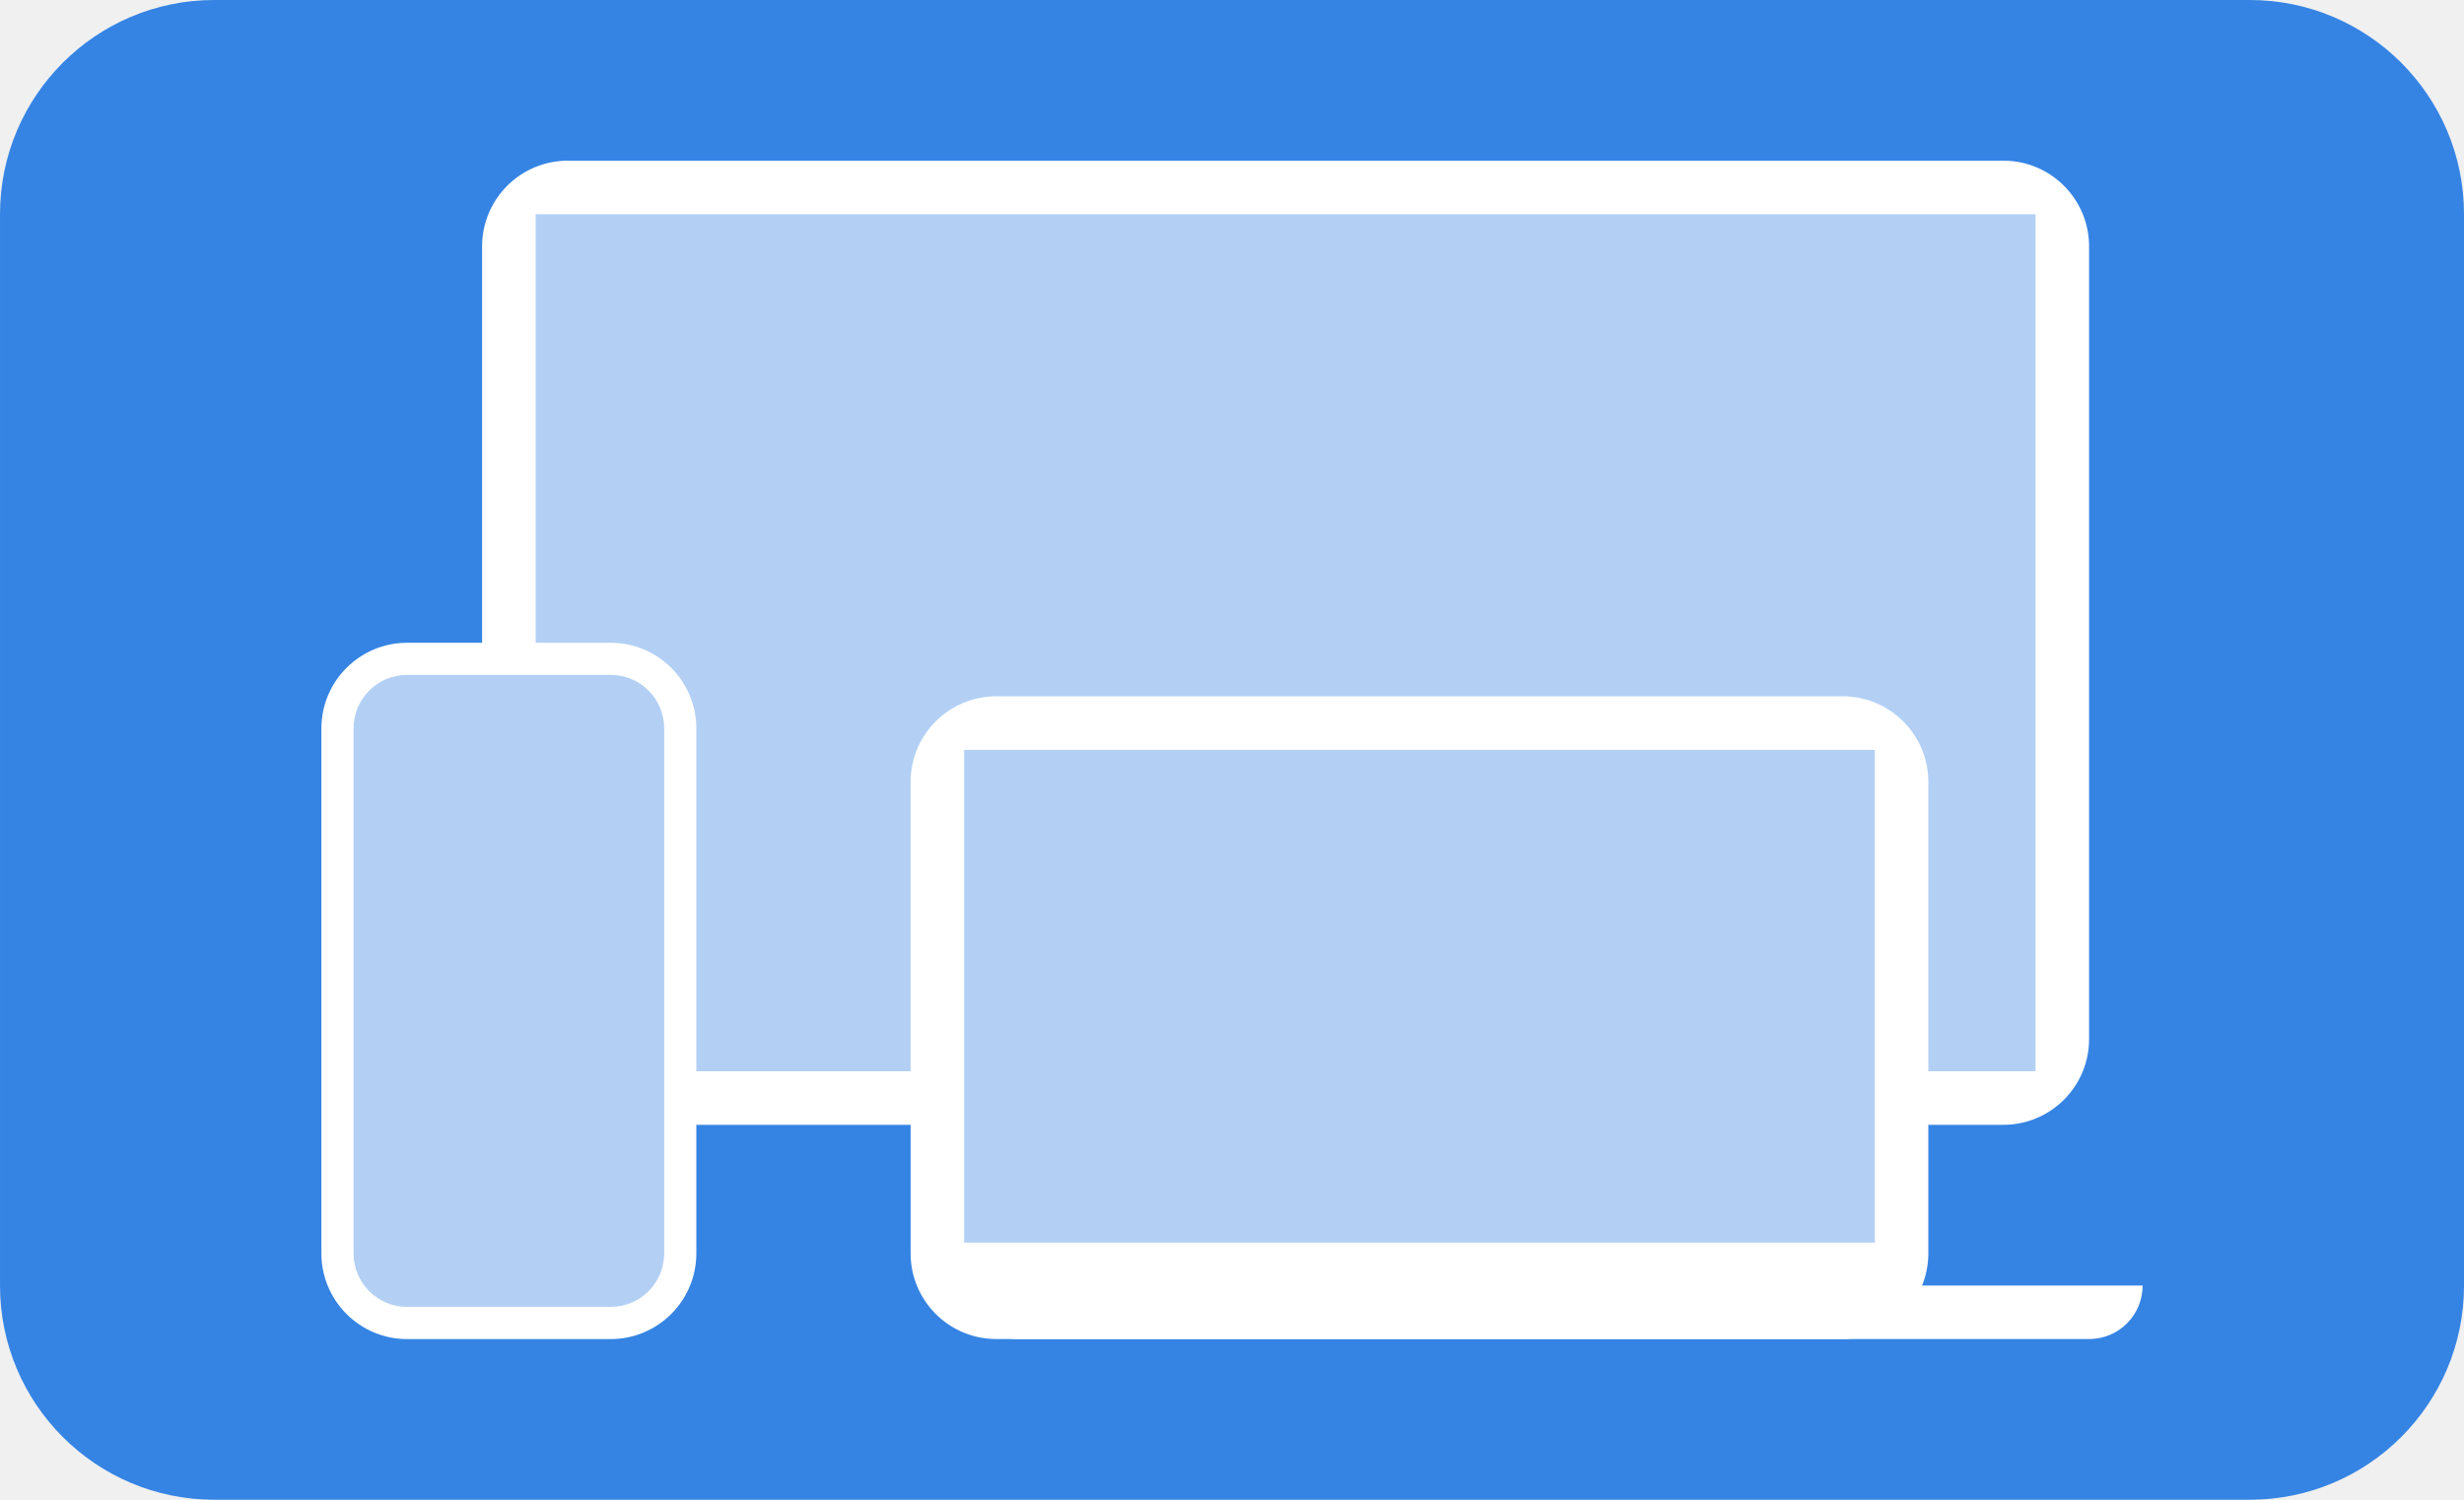
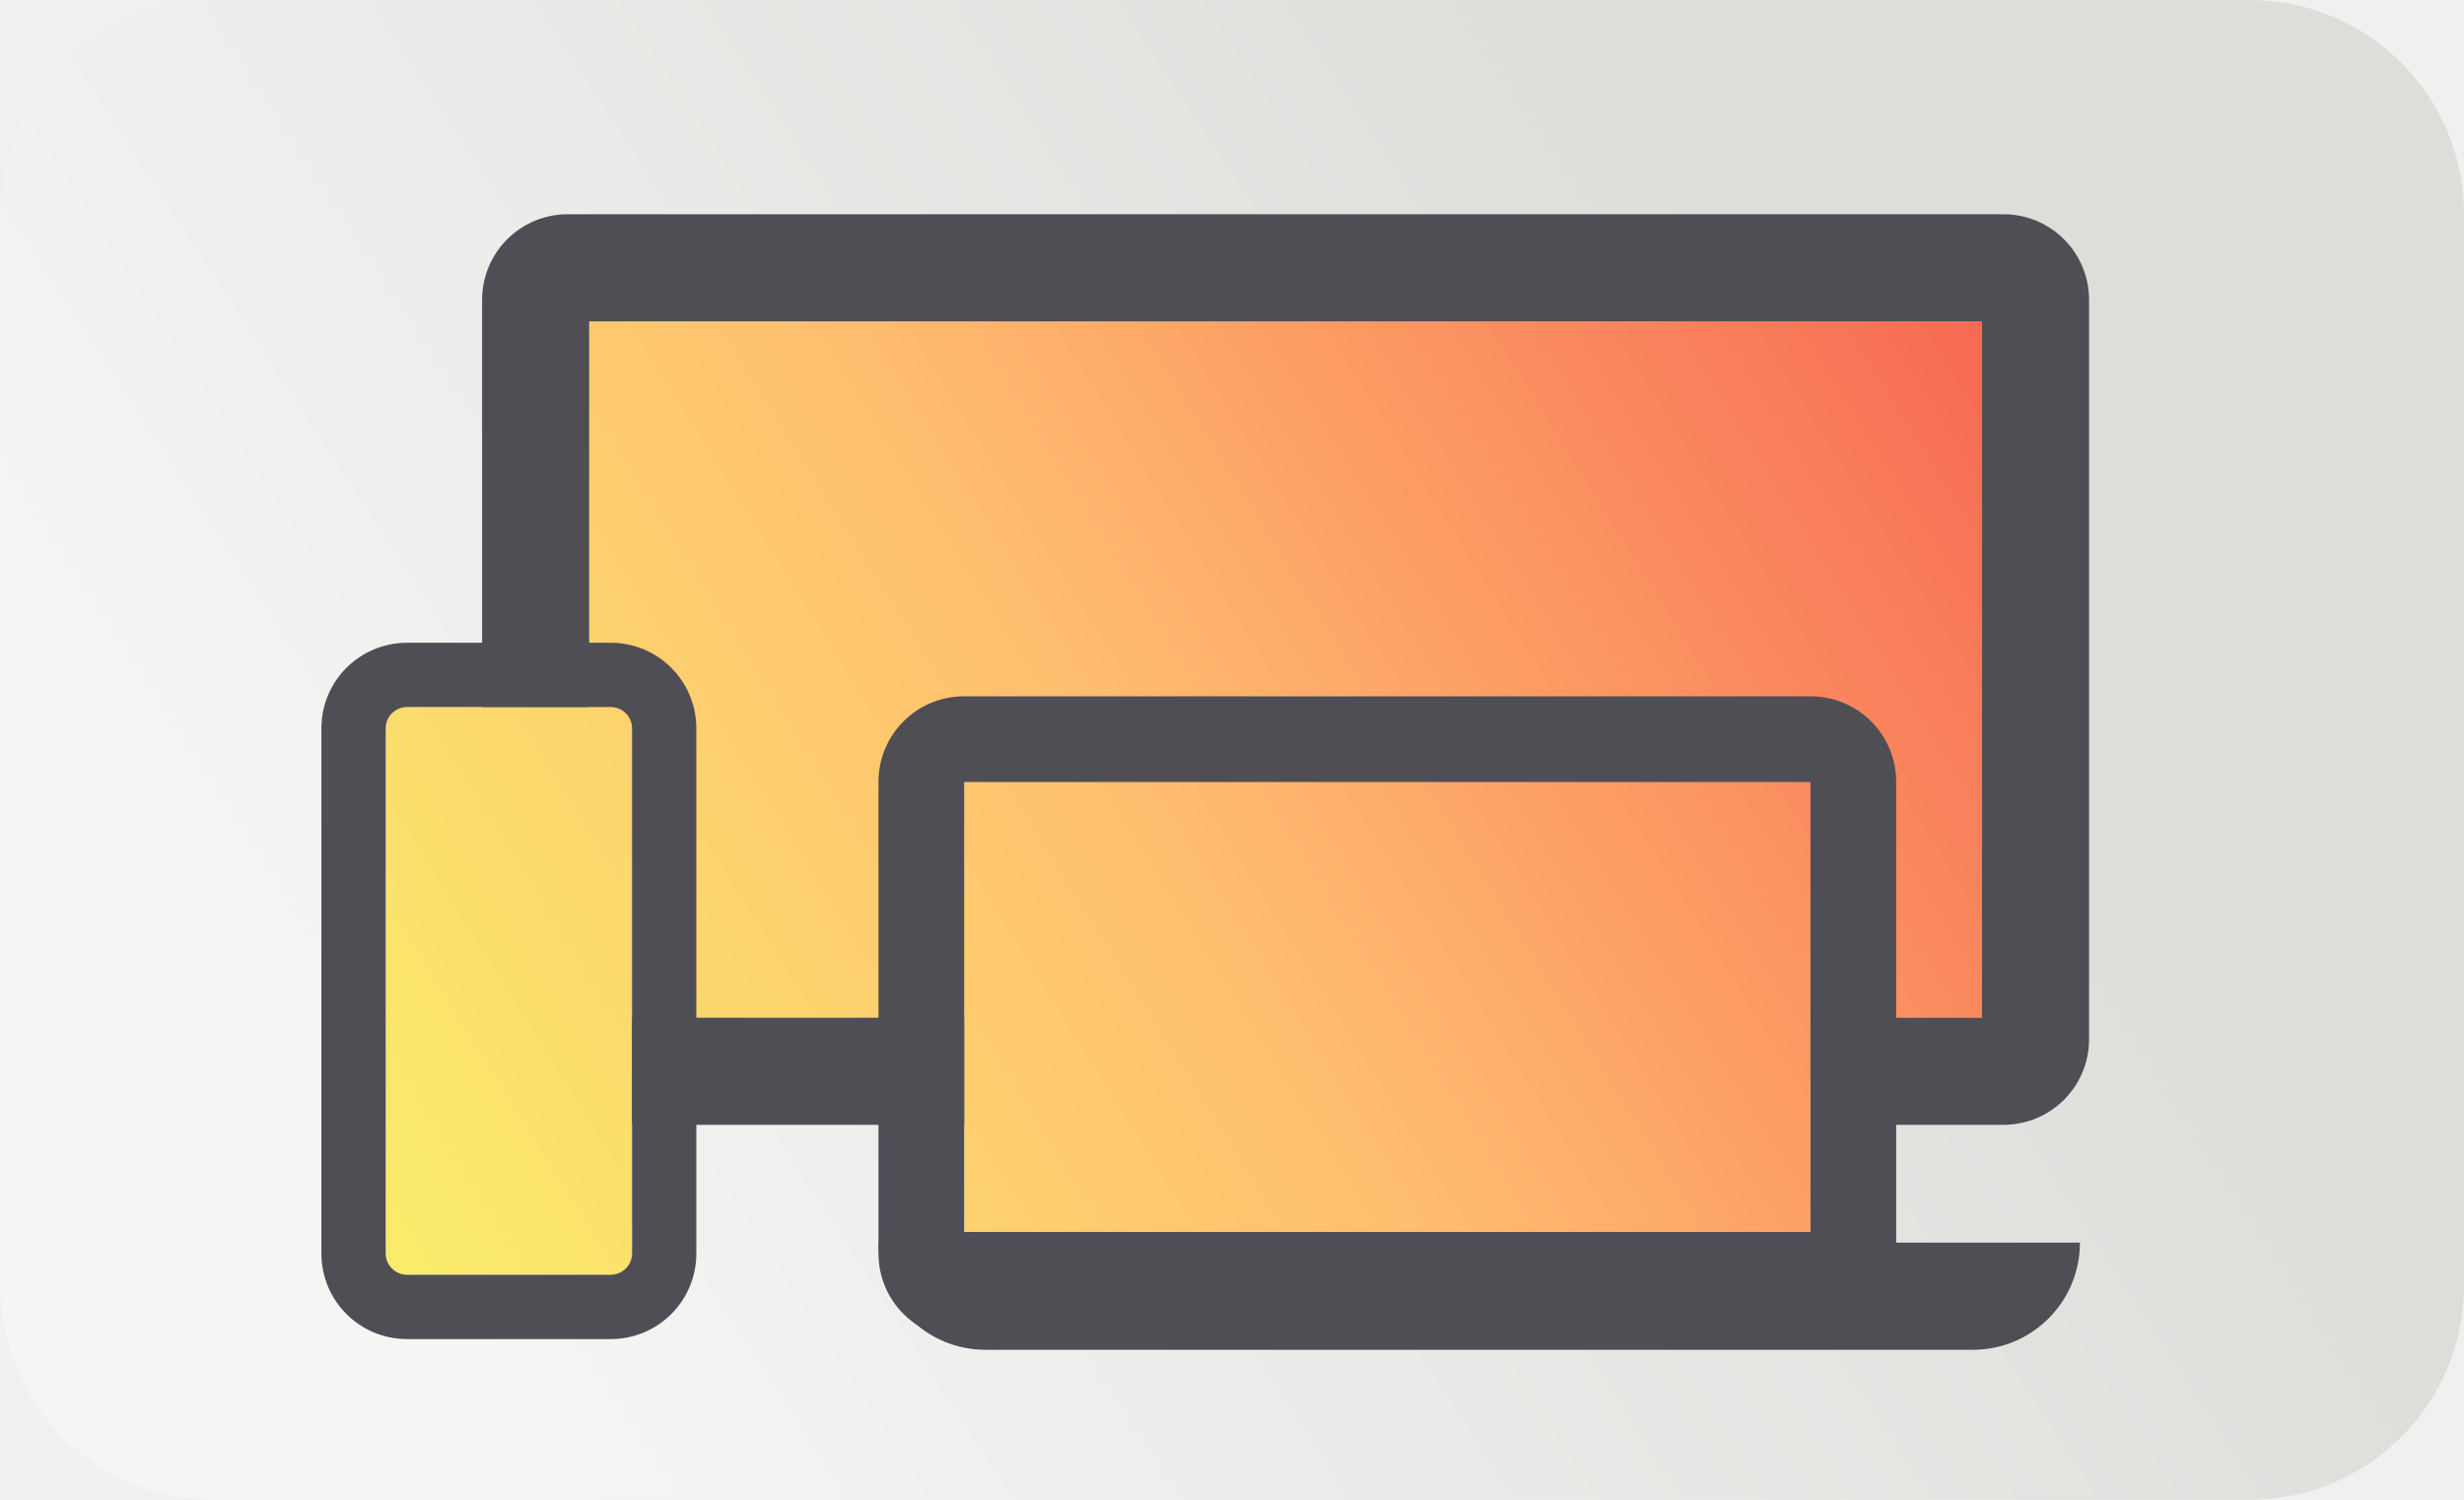
- <svg xmlns="http://www.w3.org/2000/svg" height="140" width="230" version="1.1" id="svg19540">
-   <defs id="defs19544" />
-   <rect style="font-variation-settings:normal;opacity:1;vector-effect:none;fill:#3584e4;fill-opacity:0.993;stroke:none;stroke-width:18;stroke-linecap:round;stroke-linejoin:miter;stroke-miterlimit:4;stroke-dasharray:none;stroke-dashoffset:26.4;stroke-opacity:1;-inkscape-stroke:none;stop-color:#000000;stop-opacity:1" width="230" height="140" x="0.001" ry="20" rx="20" id="rect19516" y="0" />
-   <g transform="translate(-1100 -810) scale(3.77953)" id="g19538">
-     <g transform="translate(-2.646 1.323)" id="g19526">
-       <path style="fill:#fff;fill-opacity:1;stroke:none;stroke-width:4.763;stroke-linecap:round;stroke-dashoffset:26.4" d="M321.469 220.927h7.937v23.813h-7.937z" id="path19518" />
-       <rect style="fill:#fff;fill-opacity:1;stroke:none;stroke-width:4.763;stroke-linecap:round;stroke-dashoffset:26.4" width="39.688" height="23.813" x="305.594" y="216.958" ry="2.117" rx="2.117" id="rect19520" />
-       <path style="fill:#b3d0f4;fill-opacity:1;stroke:none;stroke-width:4.763;stroke-linecap:round;stroke-dashoffset:26.4" d="M306.917 218.281h37.042v21.167h-37.042z" id="path19522" />
-       <path style="fill:#fff;fill-opacity:1;stroke:none;stroke-width:4.763;stroke-linecap:round;stroke-dashoffset:26.4" d="M318.823 243.417a1.32 1.32 0 0 0-1.323 1.323h15.875a1.32 1.32 0 0 0-1.323-1.323z" id="path19524" />
+ <svg xmlns="http://www.w3.org/2000/svg" xmlns:xlink="http://www.w3.org/1999/xlink" height="140" width="230" version="1.1" id="svg19540">
+   <defs id="defs19544">
+     <linearGradient id="linearGradient10">
+       <stop style="stop-color:#f9f06b;stop-opacity:1" offset="0" id="stop10" />
+       <stop style="stop-color:#ffbe6f;stop-opacity:1" offset="0.471" id="stop14" />
+       <stop style="stop-color:#f66151;stop-opacity:1" offset="1" id="stop11" />
+     </linearGradient>
+     <linearGradient id="linearGradient1">
+       <stop style="stop-color:#f6f5f4;stop-opacity:1" offset="0" id="stop1" />
+       <stop style="stop-color:#deddda;stop-opacity:1" offset="1" id="stop2" />
+     </linearGradient>
+     <linearGradient xlink:href="#linearGradient1" id="linearGradient2" x1="200" y1="30" x2="70" y2="115" gradientUnits="userSpaceOnUse" gradientTransform="translate(-230.002,-140)" />
+     <linearGradient xlink:href="#linearGradient10" id="linearGradient12" gradientUnits="userSpaceOnUse" x1="30" y1="120" x2="190" y2="20" />
+   </defs>
+   <rect style="font-variation-settings:normal;opacity:1;vector-effect:none;fill:url(#linearGradient2);fill-opacity:0.993;stroke:none;stroke-width:18;stroke-linecap:round;stroke-linejoin:miter;stroke-miterlimit:4;stroke-dasharray:none;stroke-dashoffset:26.4;stroke-opacity:1;-inkscape-stroke:none;stop-color:#000000;stop-opacity:1" width="230" height="140" x="-230.001" ry="20" rx="20" id="rect19516" y="-140" transform="scale(-1)" />
+   <path id="path3-3" style="opacity:1;fill:url(#linearGradient12);fill-opacity:1;stroke:none;stroke-width:15.635;stroke-linecap:round;stroke-dashoffset:26.4" d="M 55 30 L 55 66.004 L 38 66.004 C 36.892 66.004 36 66.896 36 68.004 L 36 117 C 36 118.108 36.892 119 38 119 L 56.998 119 C 58.106 119 58.998 118.108 58.998 117 L 58.998 94.998 L 90 94.998 L 90 114.998 L 168.998 114.998 L 168.998 94.998 L 185.004 94.998 L 185.004 30 L 55 30 z " />
+   <g transform="matrix(3.77953,0,0,3.77953,-1110.001,-804.9997)" id="g19526" style="opacity:1" />
+   <g id="g9" style="opacity:1;fill:#534f5e;fill-opacity:1" transform="matrix(3.77953,0,0,3.77953,-1100,-810)">
+     <path id="rect19520" style="fill:#4f4e55;fill-opacity:1;stroke:none;stroke-width:4.763;stroke-linecap:round;stroke-dashoffset:26.4" d="m 307.711,218.281 c -1.173,0 -2.117,0.944 -2.117,2.117 v 10.054 h 2.645 v -9.525 h 34.397 v 17.198 h -2.646 v 2.646 h 3.175 c 1.173,0 2.117,-0.944 2.117,-2.117 v -18.256 c 0,-1.173 -0.944,-2.117 -2.117,-2.117 z m 1.587,19.844 v 2.646 h 8.202 v -2.646 z" transform="translate(-2.64599,1.323001)" />
+     <path id="rect19528" style="fill:#4f4e55;fill-opacity:1;stroke:none;stroke-width:4.762;stroke-linecap:round;stroke-dashoffset:26.4" d="m 301.096,230.188 c -1.173,0 -2.117,0.944 -2.117,2.117 v 12.964 c 0,1.173 0.944,2.117 2.117,2.117 h 5.026 c 1.173,0 2.117,-0.944 2.117,-2.117 v -12.964 c 0,-1.173 -0.944,-2.117 -2.117,-2.117 z m 0,1.587 h 5.027 c 0.293,0 0.529,0.236 0.529,0.529 v 12.964 c 0,0.293 -0.236,0.529 -0.529,0.529 h -5.027 c -0.293,0 -0.529,-0.236 -0.529,-0.529 v -12.964 c 0,-0.293 0.236,-0.529 0.529,-0.529 z" />
+     <path id="rect19532" style="fill:#4f4e55;fill-opacity:1;stroke:none;stroke-width:4.763;stroke-linecap:round;stroke-dashoffset:26.4" d="m 314.854,231.51 c -1.173,0 -2.117,0.944 -2.117,2.117 v 11.641 c 0,1.173 0.944,2.117 2.117,2.117 h 20.901 c 1.173,0 2.117,-0.944 2.117,-2.117 v -11.641 c 0,-1.173 -0.944,-2.117 -2.117,-2.117 z m -5.2e-4,2.117 h 20.903 v 11.113 h -20.903 z" />
+     <path style="fill:#4f4e55;fill-opacity:1;stroke:none;stroke-width:9.532;stroke-linecap:round;stroke-dashoffset:26.4" d="m 315.385,247.65 c -1.463,0.003 -2.65,-1.183 -2.648,-2.646 h 29.673 c 0.002,1.463 -1.185,2.649 -2.648,2.646 z" id="path19536" />
+   </g>
+   <g id="g8">
+     <g transform="matrix(3.77953,0,0,3.77953,-1350,-810)" id="g7">
+       <g transform="translate(-2.646,1.323)" id="g4">
+         <path style="fill:#ffffff;fill-opacity:1;stroke:none;stroke-width:4.763;stroke-linecap:round;stroke-dashoffset:26.4" d="m 321.469,220.927 h 7.937 v 23.813 h -7.937 z" id="path2" />
+         <rect style="fill:#ffffff;fill-opacity:1;stroke:none;stroke-width:4.763;stroke-linecap:round;stroke-dashoffset:26.4" width="39.688" height="23.813" x="305.594" y="216.958" ry="2.117" rx="2.117" id="rect2" />
+         <path style="fill:#7db0ed;fill-opacity:1;stroke:none;stroke-width:4.293;stroke-linecap:round;stroke-dashoffset:26.4" d="m 308.24,219.604 h 34.397 v 18.521 h -34.397 z" id="path3" />
+         <path style="fill:#ffffff;fill-opacity:1;stroke:none;stroke-width:4.763;stroke-linecap:round;stroke-dashoffset:26.4" d="m 318.823,243.417 a 1.32,1.32 0 0 0 -1.323,1.323 h 15.875 a 1.32,1.32 0 0 0 -1.323,-1.323 z" id="path4" />
+       </g>
+       <rect style="fill:#ffffff;fill-opacity:1;stroke:none;stroke-width:4.762;stroke-linecap:round;stroke-dashoffset:26.4" width="9.26" height="17.198" x="298.979" y="230.188" ry="2.117" rx="2.117" id="rect4" />
+       <rect style="fill:#6da6eb;fill-opacity:1;stroke:none;stroke-width:4.02;stroke-linecap:round;stroke-dashoffset:26.4" width="6.085" height="14.022" x="300.567" y="231.775" rx="0.529" ry="0.529" id="rect5" />
+       <rect style="fill:#ffffff;fill-opacity:1;stroke:none;stroke-width:4.763;stroke-linecap:round;stroke-dashoffset:26.4" width="25.135" height="15.875" x="313.531" y="231.51" ry="2.117" rx="2.117" id="rect6" />
+       <path style="fill:#7fb1ee;fill-opacity:1;stroke:none;stroke-width:4.223;stroke-linecap:round;stroke-dashoffset:26.4" d="m 316.177,234.156 h 19.844 v 10.583 h -19.844 z" id="path6" />
+       <path style="fill:#ffffff;fill-opacity:1;stroke:none;stroke-width:9.532;stroke-linecap:round;stroke-dashoffset:26.4" d="m 316.179,247.65 c -1.463,0.003 -2.65,-1.183 -2.648,-2.646 h 29.673 c 0.002,1.463 -1.185,2.649 -2.648,2.646 z" id="path7" />
    </g>
-     <rect style="fill:#fff;fill-opacity:1;stroke:none;stroke-width:4.762;stroke-linecap:round;stroke-dashoffset:26.4" width="9.26" height="17.198" x="298.979" y="230.188" ry="2.117" rx="2.117" id="rect19528" />
-     <rect style="fill:#b3d0f4;fill-opacity:1;stroke:none;stroke-width:4.762;stroke-linecap:round;stroke-dashoffset:26.4" width="7.673" height="15.61" x="299.773" y="230.981" rx="1.323" ry="1.323" id="rect19530" />
-     <rect style="fill:#fff;fill-opacity:1;stroke:none;stroke-width:4.763;stroke-linecap:round;stroke-dashoffset:26.4" width="25.135" height="15.875" x="313.531" y="231.51" ry="2.117" rx="2.117" id="rect19532" />
-     <path style="fill:#b3d0f4;fill-opacity:1;stroke:none;stroke-width:4.763;stroke-linecap:round;stroke-dashoffset:26.4" d="M314.854 232.833h22.49v12.171h-22.49z" id="path19534" />
-     <path style="fill:#fff;fill-opacity:1;stroke:none;stroke-width:4.763;stroke-linecap:round;stroke-dashoffset:26.4" d="M316.177 247.385a1.32 1.32 0 0 1-1.323-1.322h29.104a1.32 1.32 0 0 1-1.323 1.322z" id="path19536" />
  </g>
</svg>
